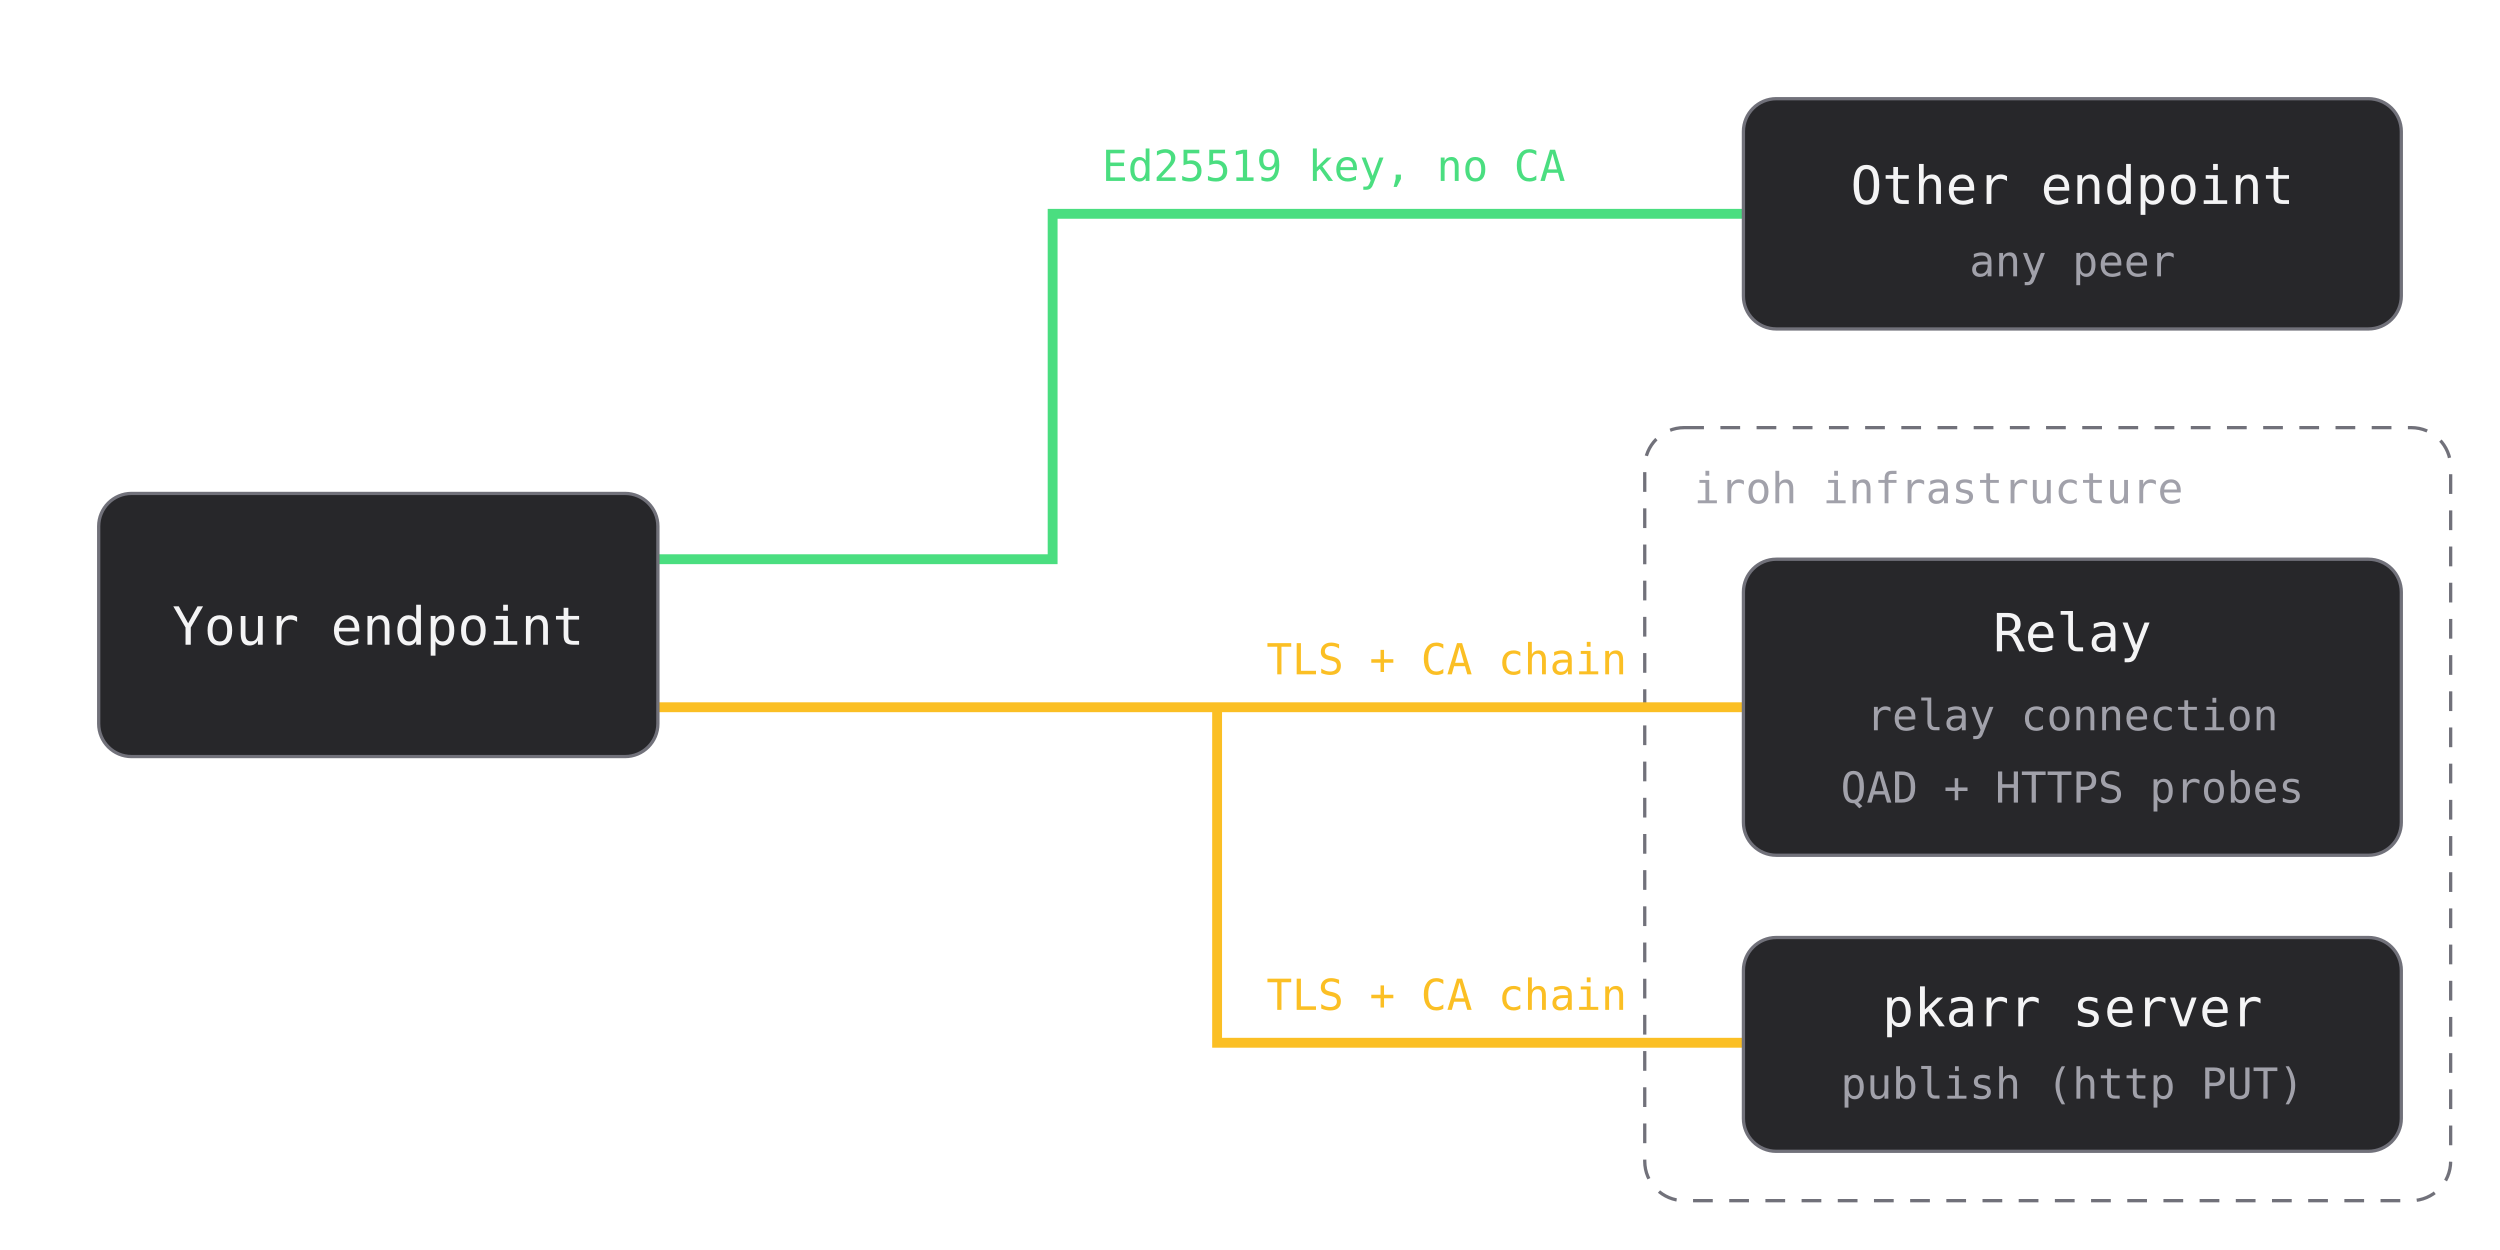
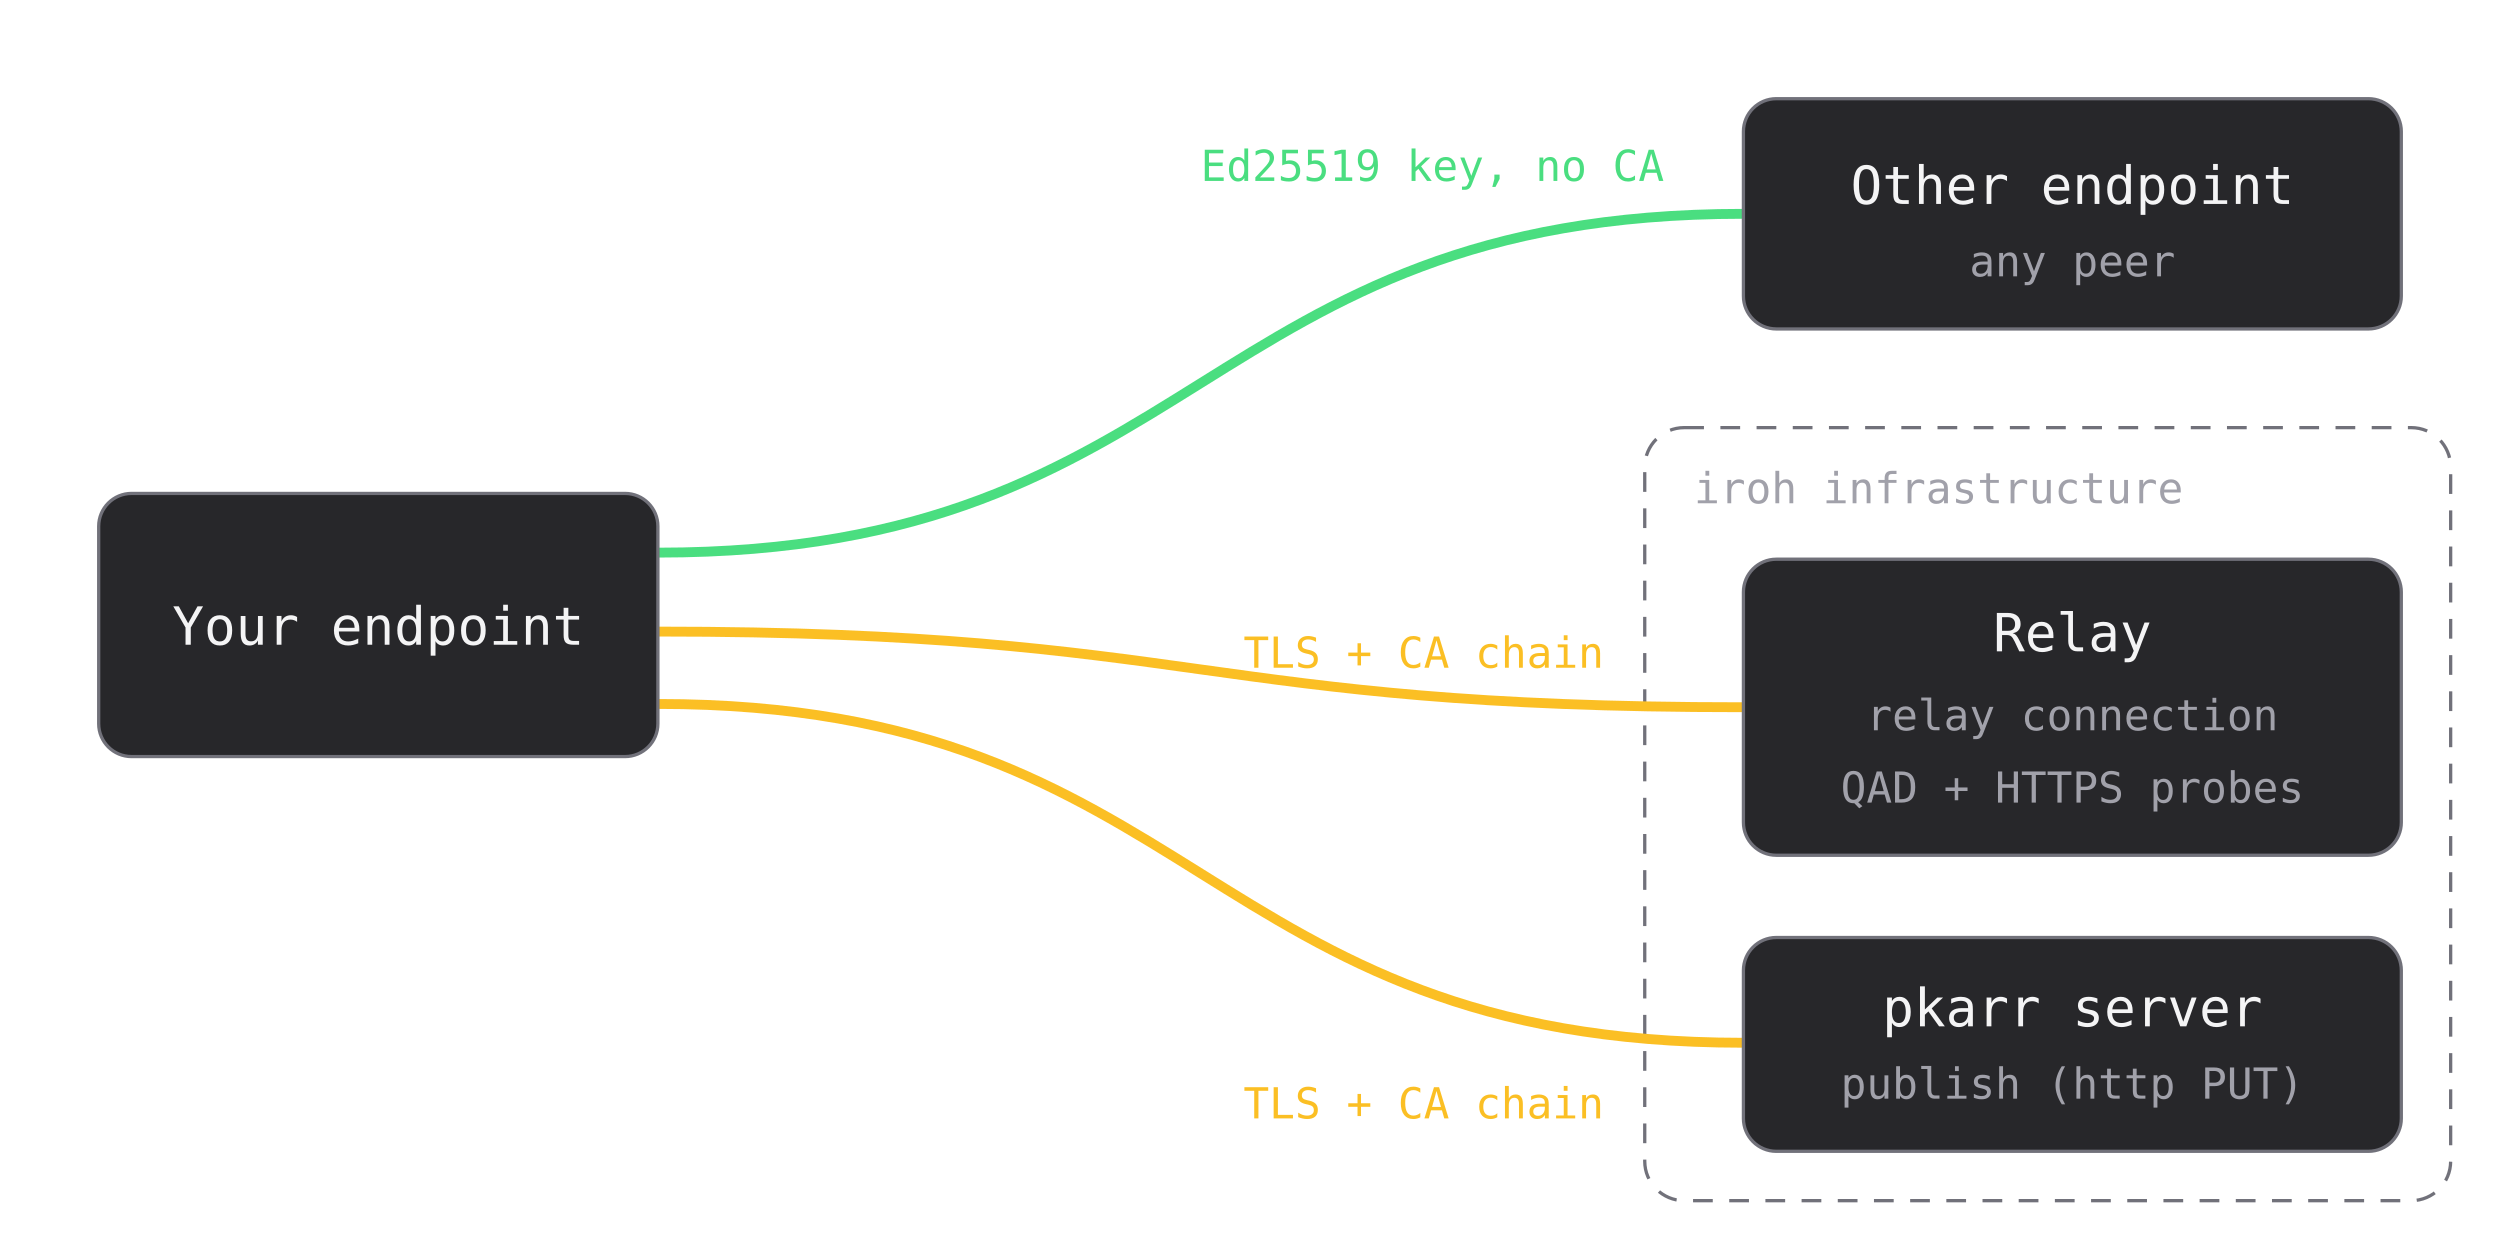
<svg xmlns="http://www.w3.org/2000/svg" viewBox="0 0 760 380" role="img" aria-labelledby="title desc">
  <rect x="500" y="130" width="245" height="235" rx="12" fill="none" stroke="#71717a" stroke-dasharray="6 5" />
  <g fill="none" stroke-width="3">
-     <path d="M 200 170 H 320 V 65 H 530" stroke="#4ade80" />
-     <path d="M 200 215 H 530 M 370 215 V 317 H 530" stroke="#fbbf24" />
+     <path d="M 200 168 C 365 168 365 65 530 65" stroke="#4ade80" />
+     <path d="M 200 192 C 365 192 365 215 530 215" stroke="#fbbf24" />
+     <path d="M 200 214 C 365 214 365 317 530 317" stroke="#fbbf24" />
  </g>
  <g stroke="#71717a" fill="#27272a">
    <rect x="30" y="150" width="170" height="80" rx="10" />
    <rect x="530" y="30" width="200" height="70" rx="10" />
    <rect x="530" y="170" width="200" height="90" rx="10" />
    <rect x="530" y="285" width="200" height="65" rx="10" />
  </g>
  <g font-family="Space Mono, monospace" text-anchor="middle">
    <text x="115" y="196" font-size="16" fill="#f4f4f5">Your endpoint</text>
    <text x="630" y="62" font-size="16" fill="#f4f4f5">Other endpoint</text>
    <text x="630" y="84" font-size="13" fill="#a1a1aa">any peer</text>
    <text x="630" y="198" font-size="16" fill="#f4f4f5">Relay</text>
    <text x="630" y="222" font-size="13" fill="#a1a1aa">relay connection</text>
    <text x="630" y="244" font-size="13" fill="#a1a1aa">QAD + HTTPS probes</text>
    <text x="630" y="312" font-size="16" fill="#f4f4f5">pkarr server</text>
    <text x="630" y="334" font-size="13" fill="#a1a1aa">publish (http PUT)</text>
  </g>
  <g font-family="Space Mono, monospace" font-size="13">
-     <text x="335" y="55" fill="#4ade80">Ed25519 key, no CA</text>
-     <text x="385" y="205" fill="#fbbf24">TLS + CA chain</text>
-     <text x="385" y="307" fill="#fbbf24">TLS + CA chain</text>
+     <text x="365" y="55" fill="#4ade80">Ed25519 key, no CA</text>
+     <text x="378" y="203" fill="#fbbf24">TLS + CA chain</text>
+     <text x="378" y="340" fill="#fbbf24">TLS + CA chain</text>
    <text x="515" y="153" fill="#a1a1aa">iroh infrastructure</text>
  </g>
</svg>
